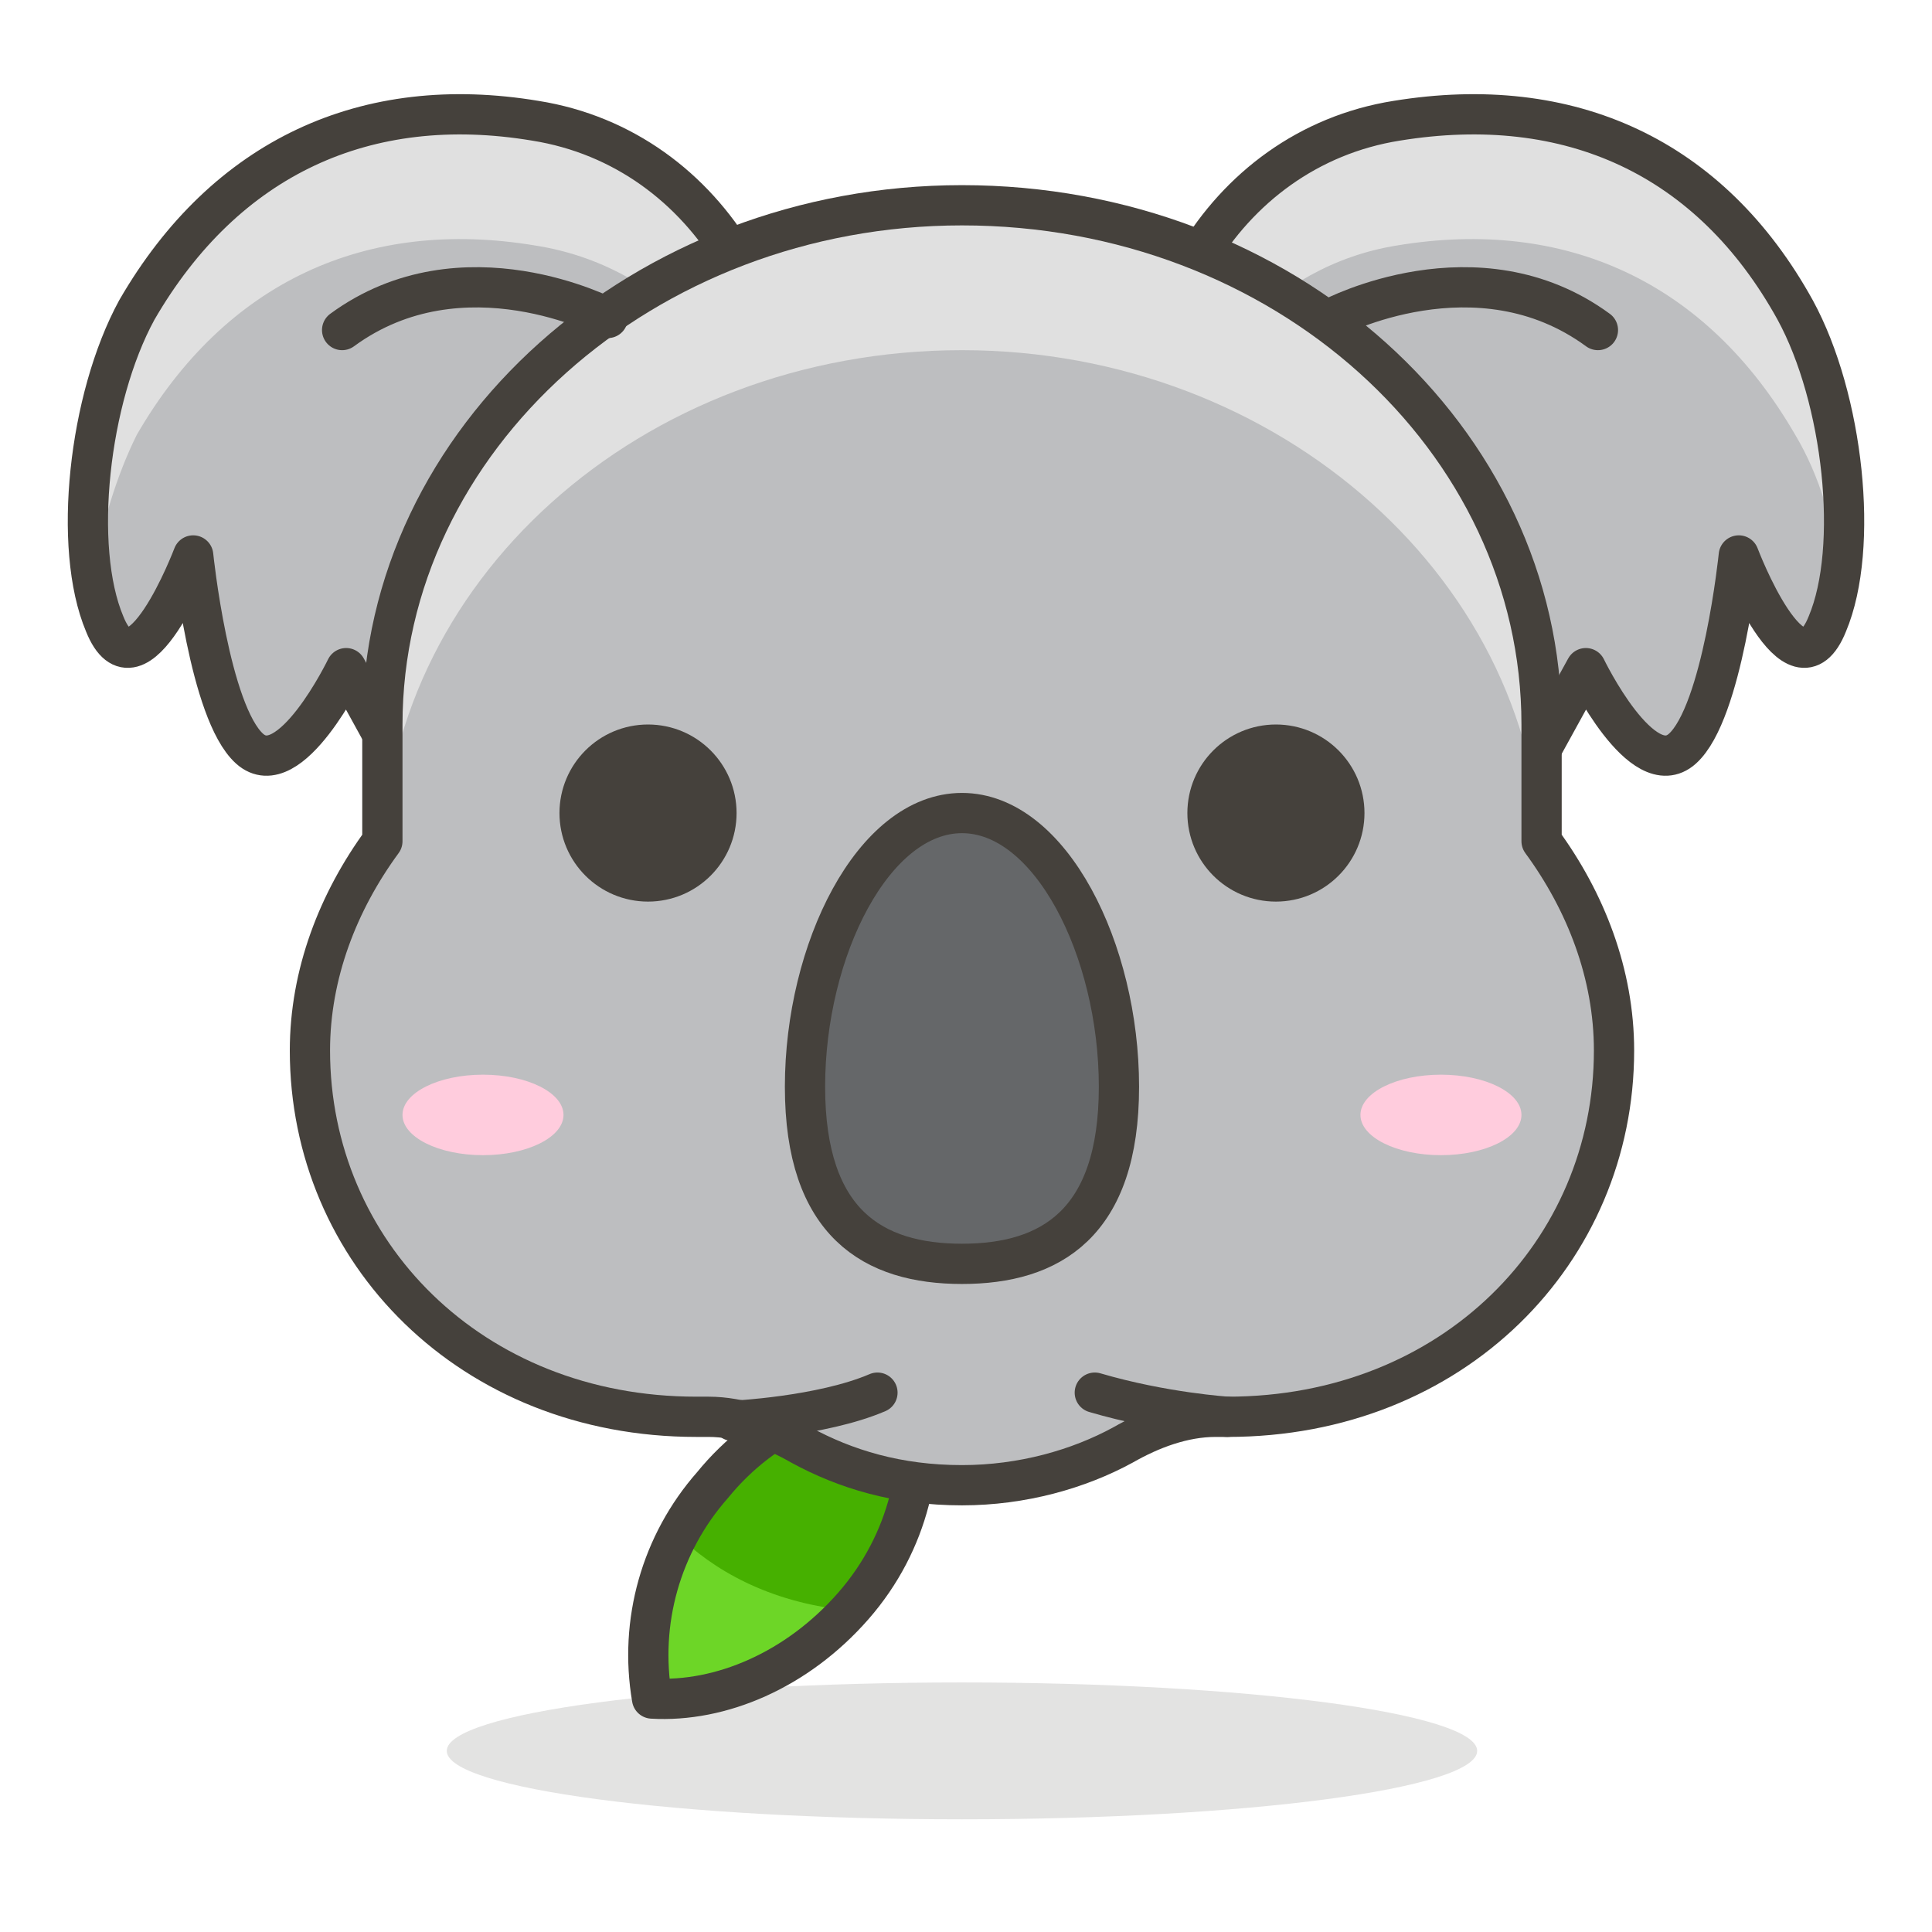
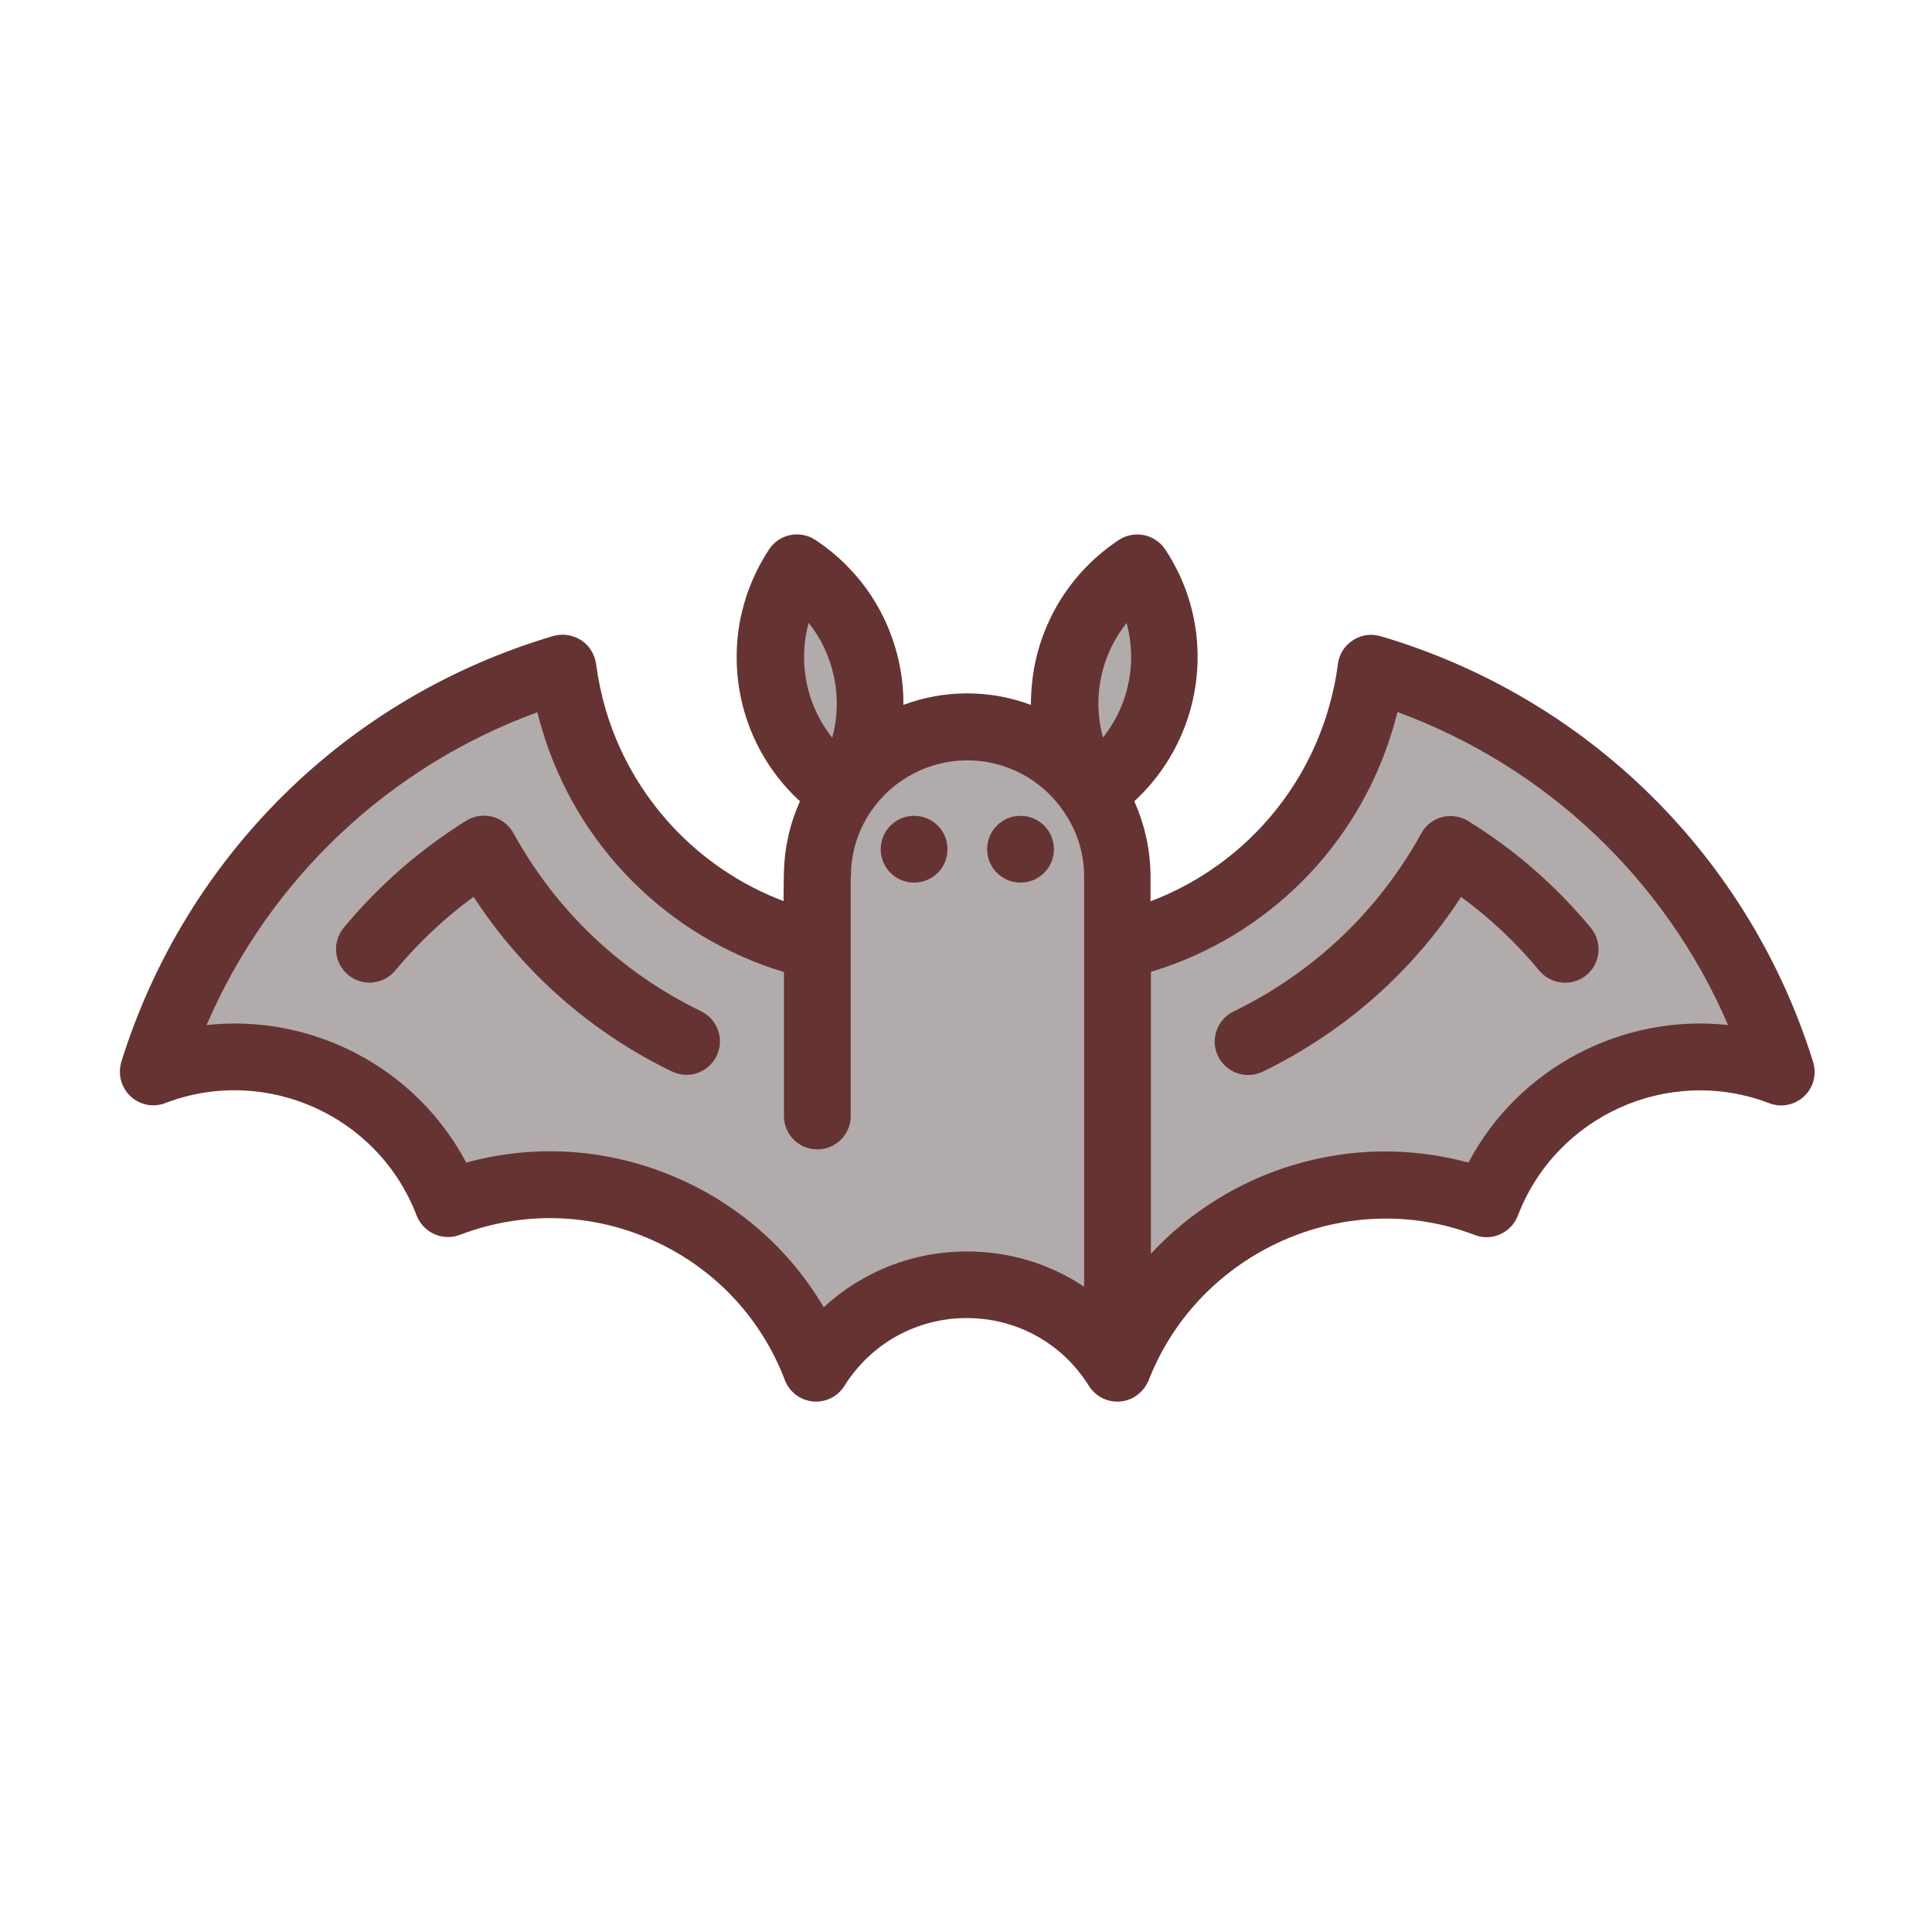
- <svg xmlns="http://www.w3.org/2000/svg" xml:space="preserve" viewBox="0 0 48 48" id="animal">
-   <symbol id="New_Symbol_14" viewBox="-6.5 -6.5 13 13">
-     <path fill="#FFD4C3" stroke="#504B46" stroke-linecap="round" stroke-linejoin="round" stroke-miterlimit="10" d="M0-6c2.2 0 4.1 1.5 4.7 3.5C6.3-2.5 6.4 0 5 0v1c0 2.8-2.2 5-5 5s-5-2.2-5-5V0c-1.4 0-1.3-2.5.2-2.5C-4.1-4.5-2.2-6 0-6z" style="fill:#ffd4c3;stroke:#504b46;stroke-linecap:round;stroke-linejoin:round;stroke-miterlimit:10" />
-     <circle cx="-1.6" cy="-.1" r=".1" style="fill:#ffc258" />
-     <path d="M-1.6.5c-.3 0-.6-.3-.6-.6s.2-.7.6-.7c.3 0 .6.3.6.7s-.3.6-.6.6z" style="fill:#4f4b45" />
-     <circle cx="1.6" cy="-.1" r=".1" style="fill:#ffc258" />
-     <path d="M1.6.5C1.3.5 1 .2 1-.1s.3-.6.6-.6.6.3.6.6-.2.6-.6.6z" style="fill:#4f4b45" />
-     <circle cx="-3" cy="-1.5" r=".5" style="fill:#fabfa5" />
-     <circle cx="3" cy="-1.5" r=".5" style="fill:#fabfa5" />
-     <path fill="none" stroke="#504B46" stroke-linecap="round" stroke-linejoin="round" stroke-miterlimit="10" d="M-1.2-3c.8-.5 1.7-.5 2.5 0" style="fill:none;stroke:#504b46;stroke-linecap:round;stroke-linejoin:round;stroke-miterlimit:10" />
-   </symbol>
-   <g id="Icons">
-     <g id="XMLID_1958_">
-       <path id="XMLID_2524_" fill="#6DD627" d="M17.7 36.9a6.38 6.38 0 0 0-1.5 5.3c1.7.1 3.6-.7 5-2.3 1.4-1.6 1.8-3.6 1.5-5.3-1.8-.1-3.7.7-5 2.3z" style="fill:#6dd627" />
-       <path id="XMLID_2523_" fill="#46B000" d="M22.6 34.6c-1.7-.1-3.6.7-5 2.3-.3.4-.6.8-.8 1.2.9.9 2.3 1.7 4.2 1.9l.2-.2c1.3-1.6 1.8-3.6 1.4-5.2z" style="fill:#46b000" />
-       <path id="XMLID_2522_" d="M17.7 36.9a6.38 6.38 0 0 0-1.5 5.3c1.7.1 3.6-.7 5-2.3 1.4-1.6 1.8-3.6 1.5-5.3-1.8-.1-3.7.7-5 2.3z" style="fill:none;stroke:#45413c;stroke-linecap:round;stroke-linejoin:round;stroke-miterlimit:10" />
-       <path id="XMLID_2521_" d="M34.7 3c-4.4.7-6.9 5.3-5.9 9.5s5.2 7.1 9.5 6.1l1.1-2s1.4 2.9 2.4 2c1-.9 1.4-4.8 1.4-4.8s1.4 3.7 2.2 1.7c.8-1.9.4-5.6-.8-7.8C42.5 3.9 39 2.3 34.7 3z" style="fill:#bdbec0" />
-       <path id="XMLID_2520_" d="M13.3 3c4.4.7 6.9 5.3 5.9 9.5s-5.2 7.1-9.5 6.1l-1.1-2s-1.4 2.9-2.4 2c-1-.9-1.4-4.8-1.4-4.8s-1.4 3.7-2.2 1.7c-.8-1.9-.4-5.6.8-7.8C5.6 3.9 9.1 2.3 13.3 3z" style="fill:#bdbec0" />
-       <path id="XMLID_2519_" d="M34.7 6.1c4.2-.7 7.7.9 9.9 4.7.6 1 1 2.3 1.1 3.6.4-2-.1-4.9-1.1-6.7C42.5 3.9 39 2.3 34.7 3c-4.2.7-6.8 5.1-6 9.1.7-2.9 2.9-5.5 6-6z" style="fill:#e0e0e0" />
-       <path id="XMLID_2518_" d="M3.4 10.8C5.6 7 9.1 5.4 13.3 6.1c3.2.5 5.4 3.1 6 6 .8-4.1-1.7-8.5-6-9.1-4.2-.7-7.7.9-9.9 4.7-1.1 1.8-1.5 4.7-1.1 6.7.2-1.3.6-2.6 1.1-3.6z" style="fill:#e0e0e0" />
-       <path id="XMLID_2517_" d="M34.7 3c-4.4.7-6.9 5.3-5.9 9.5s5.2 7.1 9.5 6.1l1.1-2s1.4 2.9 2.4 2c1-.9 1.4-4.8 1.4-4.8s1.4 3.7 2.2 1.7c.8-1.9.4-5.6-.8-7.8C42.5 3.9 39 2.3 34.7 3z" style="fill:none;stroke:#45413c;stroke-linecap:round;stroke-linejoin:round;stroke-miterlimit:10" />
-       <path id="XMLID_2516_" d="M13.3 3c4.4.7 6.9 5.3 5.9 9.5s-5.2 7.1-9.5 6.1l-1.1-2s-1.4 2.9-2.4 2c-1-.9-1.4-4.8-1.4-4.8s-1.4 3.7-2.2 1.7c-.8-1.9-.4-5.6.8-7.8C5.6 3.9 9.1 2.3 13.3 3z" style="fill:none;stroke:#45413c;stroke-linecap:round;stroke-linejoin:round;stroke-miterlimit:10" />
-       <ellipse id="XMLID_2515_" cx="23.9" cy="43.5" fill="#45413C" opacity=".15" rx="12.8" ry="1.7" style="opacity:.15;fill:#45413c" />
-       <path id="XMLID_1120_" d="M38.3 20.9V18c0-7.1-6.4-12.9-14.4-12.9C16 5.1 9.5 10.9 9.5 18v2.9c-1.1 1.5-1.8 3.3-1.8 5.2 0 5 4 9.1 9.6 9.1h.3c.8 0 1.6.3 2.3.7 1.1.6 2.4 1 4 1 1.5 0 2.9-.4 4-1 .7-.4 1.5-.7 2.3-.7h.3c5.6 0 9.6-4.1 9.6-9.1 0-1.9-.7-3.7-1.8-5.2z" style="fill:#bdbec0" />
-       <path id="XMLID_1119_" d="M38.3 20.9V18c0-7.1-6.4-12.9-14.4-12.9C16 5.1 9.5 10.9 9.5 18v3.6c0-7.1 6.4-12.9 14.4-12.9 7.9 0 14.4 5.8 14.4 12.9v-.7z" style="fill:#e0e0e0" />
-       <path id="XMLID_1118_" d="M38.3 20.9V18c0-7.1-6.4-12.9-14.4-12.9C16 5.1 9.5 10.9 9.5 18v2.9c-1.1 1.5-1.8 3.3-1.8 5.2 0 5 4 9.1 9.6 9.1h.3c.8 0 1.6.3 2.3.7 1.1.6 2.4 1 4 1 1.5 0 2.9-.4 4-1 .7-.4 1.5-.7 2.3-.7h.3c5.6 0 9.6-4.1 9.6-9.1 0-1.9-.7-3.7-1.8-5.2z" style="fill:none;stroke:#45413c;stroke-linecap:round;stroke-linejoin:round;stroke-miterlimit:10" />
-       <path id="XMLID_1117_" fill="#656769" stroke="#45413C" stroke-linecap="round" stroke-linejoin="round" stroke-miterlimit="10" d="M27.8 27c0 3.4-1.7 4.4-3.9 4.4S20 30.4 20 27c0-3.4 1.7-6.8 3.9-6.8s3.9 3.4 3.9 6.8z" style="fill:#656769;stroke:#45413c;stroke-linecap:round;stroke-linejoin:round;stroke-miterlimit:10" />
-       <circle id="XMLID_1116_" cx="31.7" cy="20.2" r="1.7" style="fill:#45413c;stroke:#45413c;stroke-linecap:round;stroke-linejoin:round;stroke-miterlimit:10" />
-       <circle id="XMLID_1115_" cx="16.1" cy="20.2" r="1.7" style="fill:#45413c;stroke:#45413c;stroke-linecap:round;stroke-linejoin:round;stroke-miterlimit:10" />
-       <ellipse id="XMLID_1114_" cx="35.8" cy="27.7" rx="2" ry="1" style="fill:#fcd" />
-       <ellipse id="XMLID_1113_" cx="12" cy="27.7" rx="2" ry="1" style="fill:#fcd" />
-       <path id="XMLID_1112_" d="M18.2 35.3s2.2-.1 3.6-.7" style="fill:none;stroke:#45413c;stroke-linecap:round;stroke-linejoin:round;stroke-miterlimit:10" />
-       <path id="XMLID_1111_" d="M30.5 35.2s-1.6-.1-3.3-.6" style="fill:none;stroke:#45413c;stroke-linecap:round;stroke-linejoin:round;stroke-miterlimit:10" />
-       <path id="XMLID_1105_" d="M15.1 7.9s-3.6-1.9-6.6.3" style="fill:none;stroke:#45413c;stroke-linecap:round;stroke-linejoin:round;stroke-miterlimit:10" />
-       <path id="XMLID_1104_" d="M33.1 7.9s3.6-1.9 6.6.3" style="fill:none;stroke:#45413c;stroke-linecap:round;stroke-linejoin:round;stroke-miterlimit:10" />
-     </g>
-   </g>
+ <svg xmlns="http://www.w3.org/2000/svg" width="800px" height="800px" viewBox="0 0 1024 1024" class="icon" version="1.1">
+   <path d="M961 562.9c2.8 9-1.9 18.6-10.8 21.9-4.3 1.6-8.9 1.4-12.8-0.2-53.1-20.1-112.6 6.7-132.9 59.7-2.8 7.4-10.2 12-18.1 11.4-1.8-0.2-3.6-0.6-5.2-1.3-68.2-25.8-145.5 9-172.2 76.7 0 0.1-0.1 0.2-0.1 0.3-0.1 0.3-0.2 0.6-0.4 0.9 0 0 0 0.1-0.1 0.1-1.4 3.1-3.7 5.8-6.8 7.8-2.9 1.8-6.2 2.7-9.4 2.7-5.9 0-11.7-3-15.1-8.4-14-22.5-38.2-35.9-64.7-35.9s-50.7 13.4-64.8 35.9c-2 3.2-4.9 5.7-8.7 7.2-2.1 0.8-4.2 1.2-6.3 1.2-7.1 0-13.9-4.3-16.6-11.4-12.7-33.3-37.6-59.6-70.2-74.2-32.4-14.5-68.6-15.5-101.8-2.9-1.6 0.6-3.4 1.1-5.1 1.2-7.9 0.6-15.2-4-18.1-11.4-20.3-53-79.8-79.7-132.8-59.7-3.6 1.5-7.8 1.8-11.8 0.6-9.3-2.8-14.6-12.5-12-21.9 0-0.1 0.1-0.3 0.1-0.4 17-54.5 46.9-102.8 86.2-141.6 39.3-38.8 88-67.9 142.7-84.1 0.3-0.1 0.5-0.2 0.8-0.2 4.9-1.2 10.1-0.2 14.3 2.6 4.2 2.9 6.9 7.3 7.6 12.3 1.1 8.1 2.8 16.3 5.1 24.2 13.9 47.1 49.1 84.5 94.3 101.6 0 0 0.1-14.6 0.2-15.4 0.3-13.1 3.2-25.8 8.5-37.5-20.4-18.7-32.7-45.1-33.5-73.2-0.7-21.5 5.3-42.3 17.1-60.3 5.4-8.2 16.4-10.4 24.6-5 23.1 15.3 38.9 38.6 44.5 65.8 1.5 7.2 2.2 14.4 2.1 21.6 10.7-4 22.1-6.1 33.8-6.1 11.7 0 23.1 2.1 33.8 6.1 0-7.2 0.7-14.4 2.1-21.6 5.6-27.1 21.4-50.5 44.5-65.8 8.2-5.4 19.2-3.1 24.6 5 11.9 18 17.8 38.8 17.1 60.3-0.9 28.1-13.1 54.4-33.5 73.2 5.6 12.5 8.6 26.1 8.6 40v13c45.2-17.1 80.3-54.5 94.2-101.6 2.3-7.9 4.1-16 5.1-24.2 0.7-5 3.4-9.5 7.6-12.3 4.2-2.9 9.3-3.8 14.2-2.6 0.3 0.1 0.6 0.2 0.9 0.2C841.4 369.6 927 453.9 961 562.9z" fill="#663333" />
+   <path d="M915.9 543.3c-55.7-6.1-110.9 22.4-137.6 72.9-61.7-16.8-126.4 3.1-168.3 48.3V515.1c61.5-18.5 109.9-66.8 128.3-129 0.9-2.9 1.6-5.8 2.4-8.7 78.9 29 142.1 88.9 175.2 165.9z" fill="#B2ABAC" />
+   <path d="M843.2 491.8c6.2 7.5 5.2 18.7-2.3 25-7.5 6.2-18.7 5.2-25-2.3-12.2-14.7-26.1-27.9-41.5-39.1-25.9 39.9-62 71.6-105.1 92.6-2.5 1.2-5.1 1.8-7.7 1.8-6.6 0-12.9-3.7-16-10-4.3-8.8-0.6-19.4 8.2-23.7 42.4-20.6 76.8-53.2 99.5-94.4 2.3-4.3 6.3-7.4 11-8.6 4.7-1.2 9.7-0.5 13.9 2.1 24.7 15.2 46.5 34.3 65 56.6z" fill="#663333" />
+   <path d="M597.1 330.2c1.8 6.5 2.6 13.3 2.4 20.2-0.5 14.9-5.8 29.1-14.9 40.5-5.8-20.9-1.1-43.7 12.5-60.7z" fill="#B2ABAC" />
+   <path d="M574.6 464.7V682c-18-12.1-39.5-18.7-62.1-18.7-28.7 0-55.5 10.7-75.9 29.6-17.6-29.9-43.9-53.5-76.2-67.9-36.1-16.1-75.7-19.1-113.3-8.8-26.7-50.5-81.9-79-137.6-72.9 33.1-77 96.3-136.9 175.3-165.8 0.7 2.9 1.5 5.8 2.4 8.7 18.3 62.1 66.8 110.5 128.3 129v76.3c0 9.8 7.9 17.7 17.7 17.7 9.8 0 17.7-7.9 17.7-17.7V464.7h0.1c0-12.2 3.5-24 10.2-34.1 0.1-0.2 0.3-0.4 0.4-0.6l0.1-0.1c0-0.1 0.1-0.1 0.1-0.1 11.5-16.8 30.6-26.8 50.9-26.8 20.4 0 39.5 10.1 51 27 0.1 0.1 0.2 0.3 0.3 0.5 7 10.1 10.6 21.9 10.6 34.2z" fill="#B2ABAC" />
+   <path d="M540.9 432.4c9.8 0 17.7 7.9 17.7 17.7 0 9.8-7.9 17.7-17.7 17.7-9.8 0-17.7-7.9-17.7-17.7 0-9.8 7.9-17.7 17.7-17.7zM484.5 432.4c9.8 0 17.7 7.9 17.7 17.7 0 9.8-7.9 17.7-17.7 17.7-9.8 0-17.7-7.9-17.7-17.7 0-9.8 7.9-17.7 17.7-17.7z" fill="#663333" />
+   <path d="M442.1 359.1c2.2 10.7 1.8 21.6-1 31.9-9.1-11.4-14.4-25.6-14.9-40.6-0.2-6.9 0.6-13.7 2.4-20.3 6.7 8.4 11.3 18.3 13.5 29z" fill="#B2ABAC" />
+   <path d="M371.6 536c8.8 4.3 12.5 14.9 8.2 23.7-3.1 6.3-9.4 10-16 10-2.6 0-5.2-0.6-7.7-1.8-43.2-21-79.2-52.8-105.1-92.6-15.4 11.3-29.3 24.4-41.5 39.1-6.2 7.5-17.4 8.6-25 2.3-7.5-6.3-8.6-17.4-2.3-25 18.5-22.3 40.3-41.4 64.9-56.7 4.1-2.6 9.1-3.3 13.9-2.1 4.7 1.2 8.7 4.3 11.1 8.6 22.7 41.3 57.1 73.9 99.5 94.5z" fill="#663333" />
</svg>
